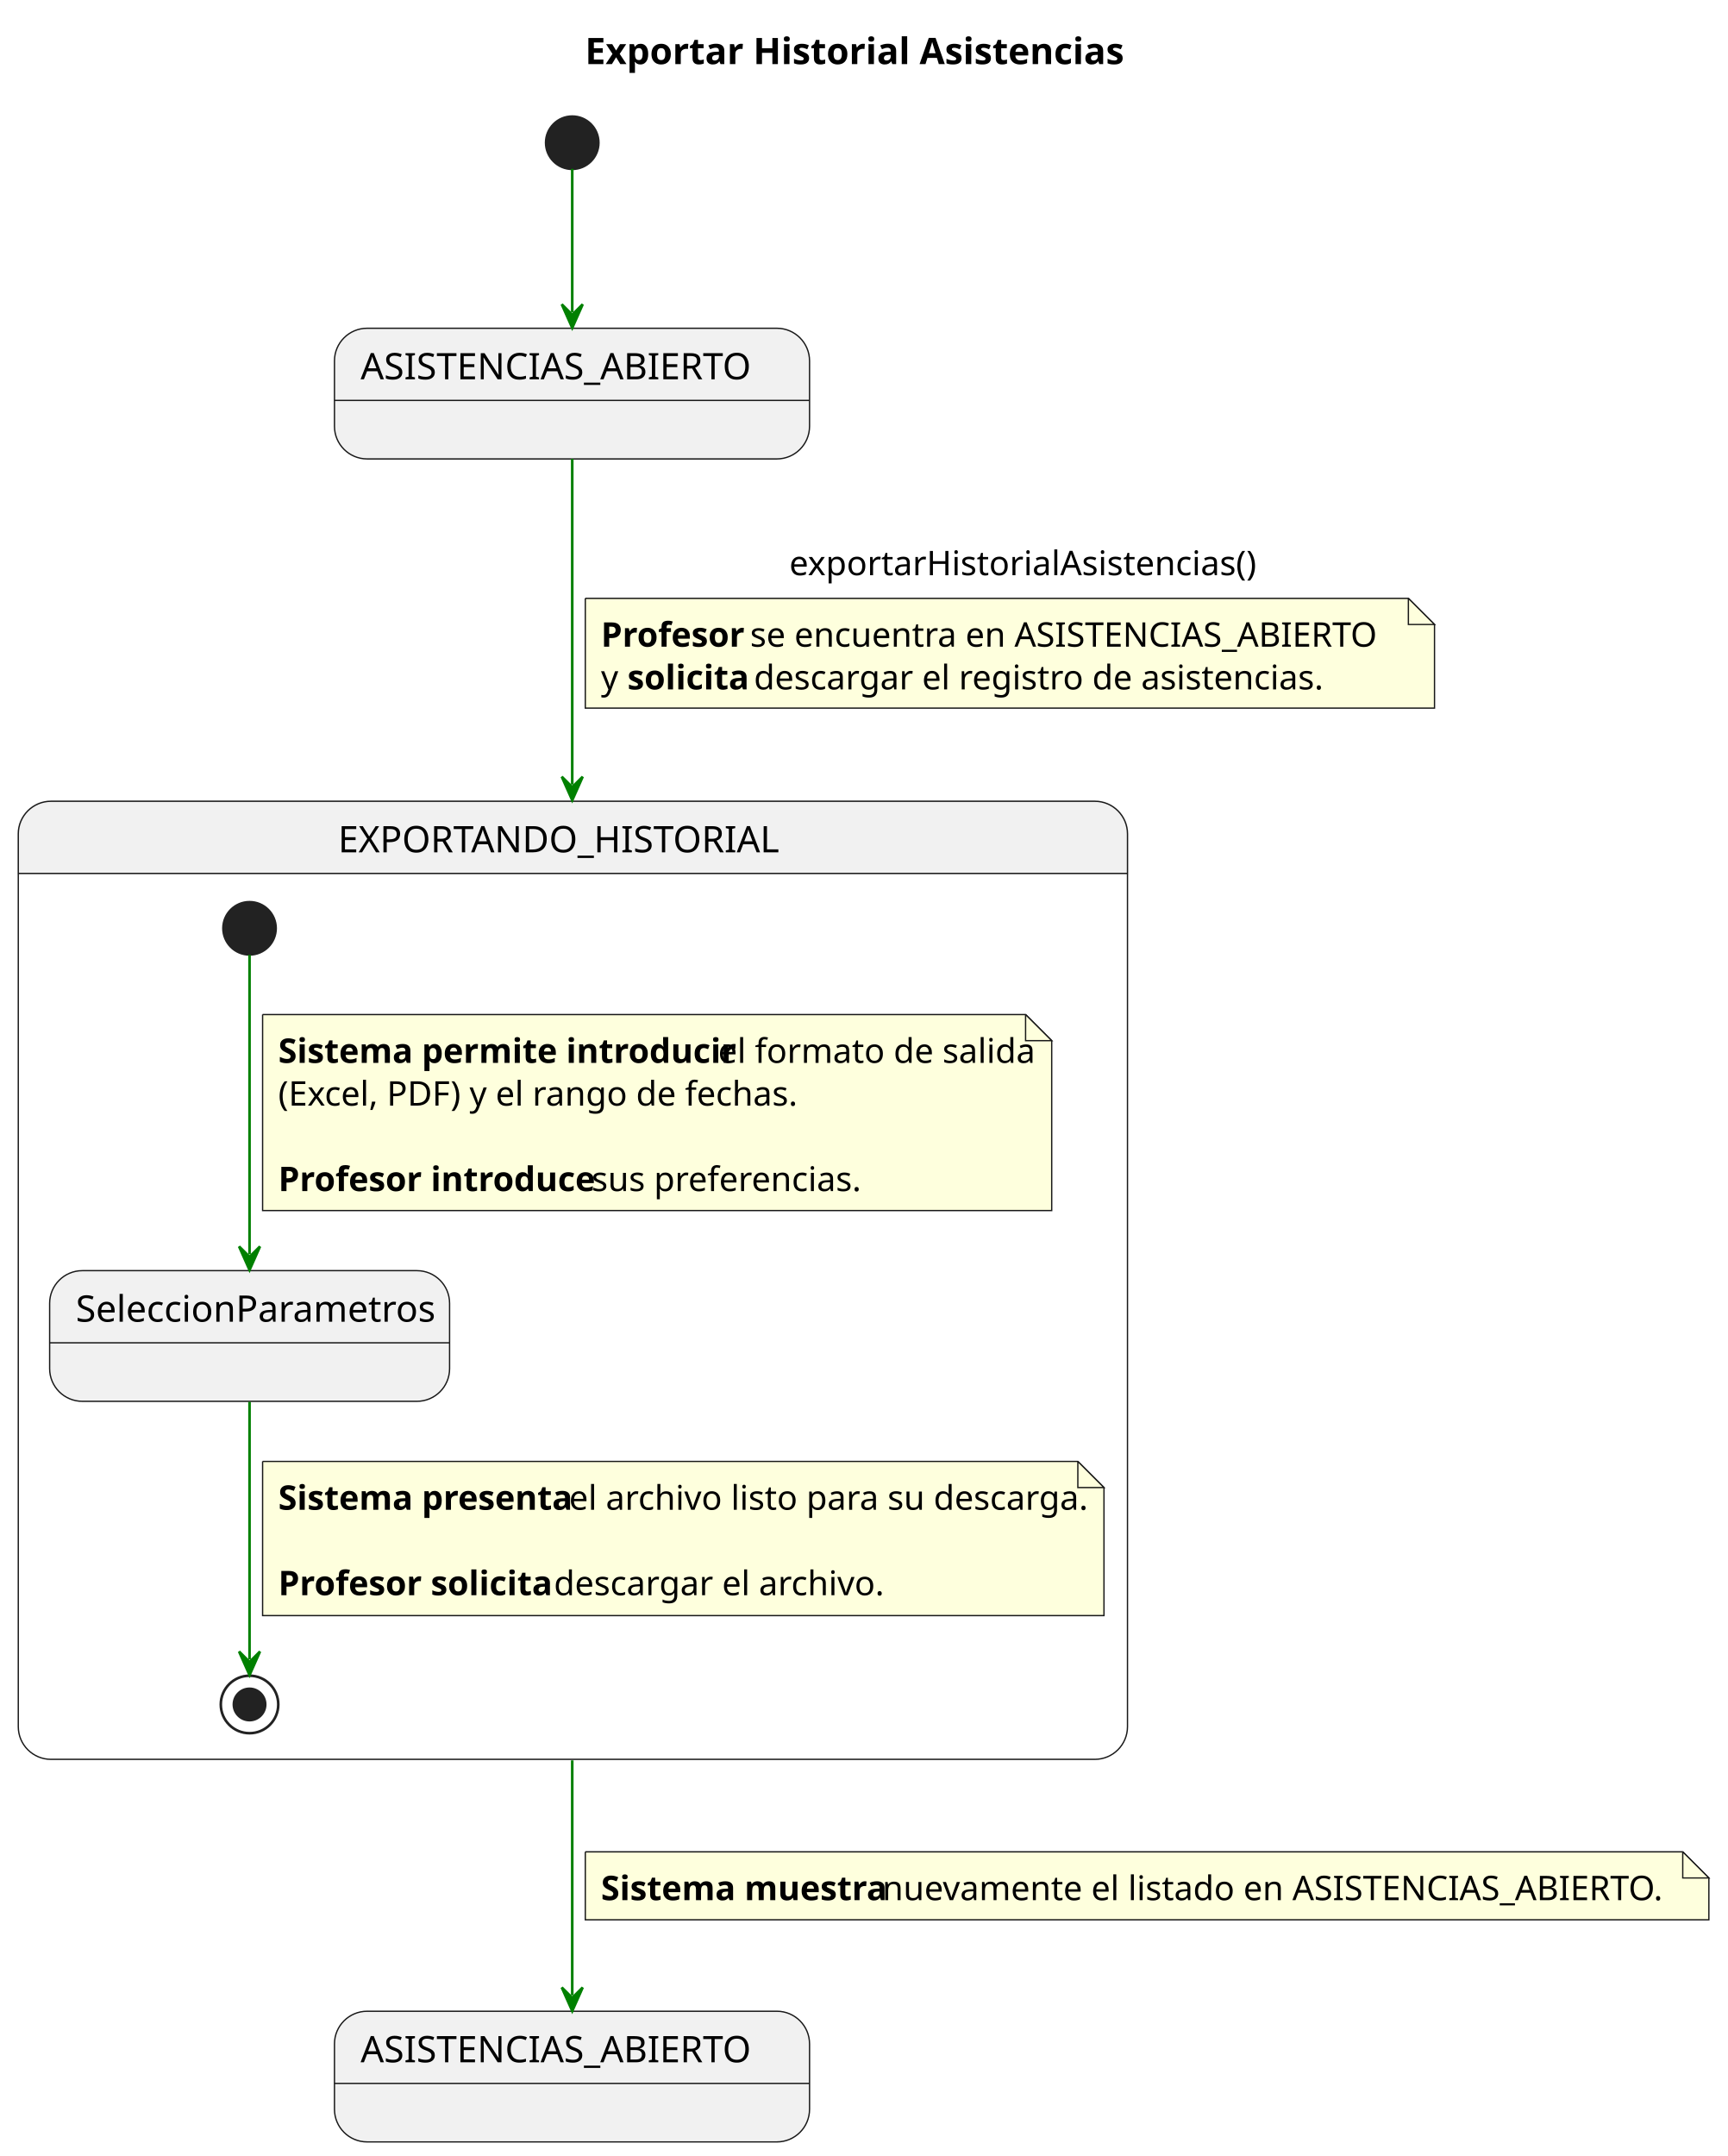
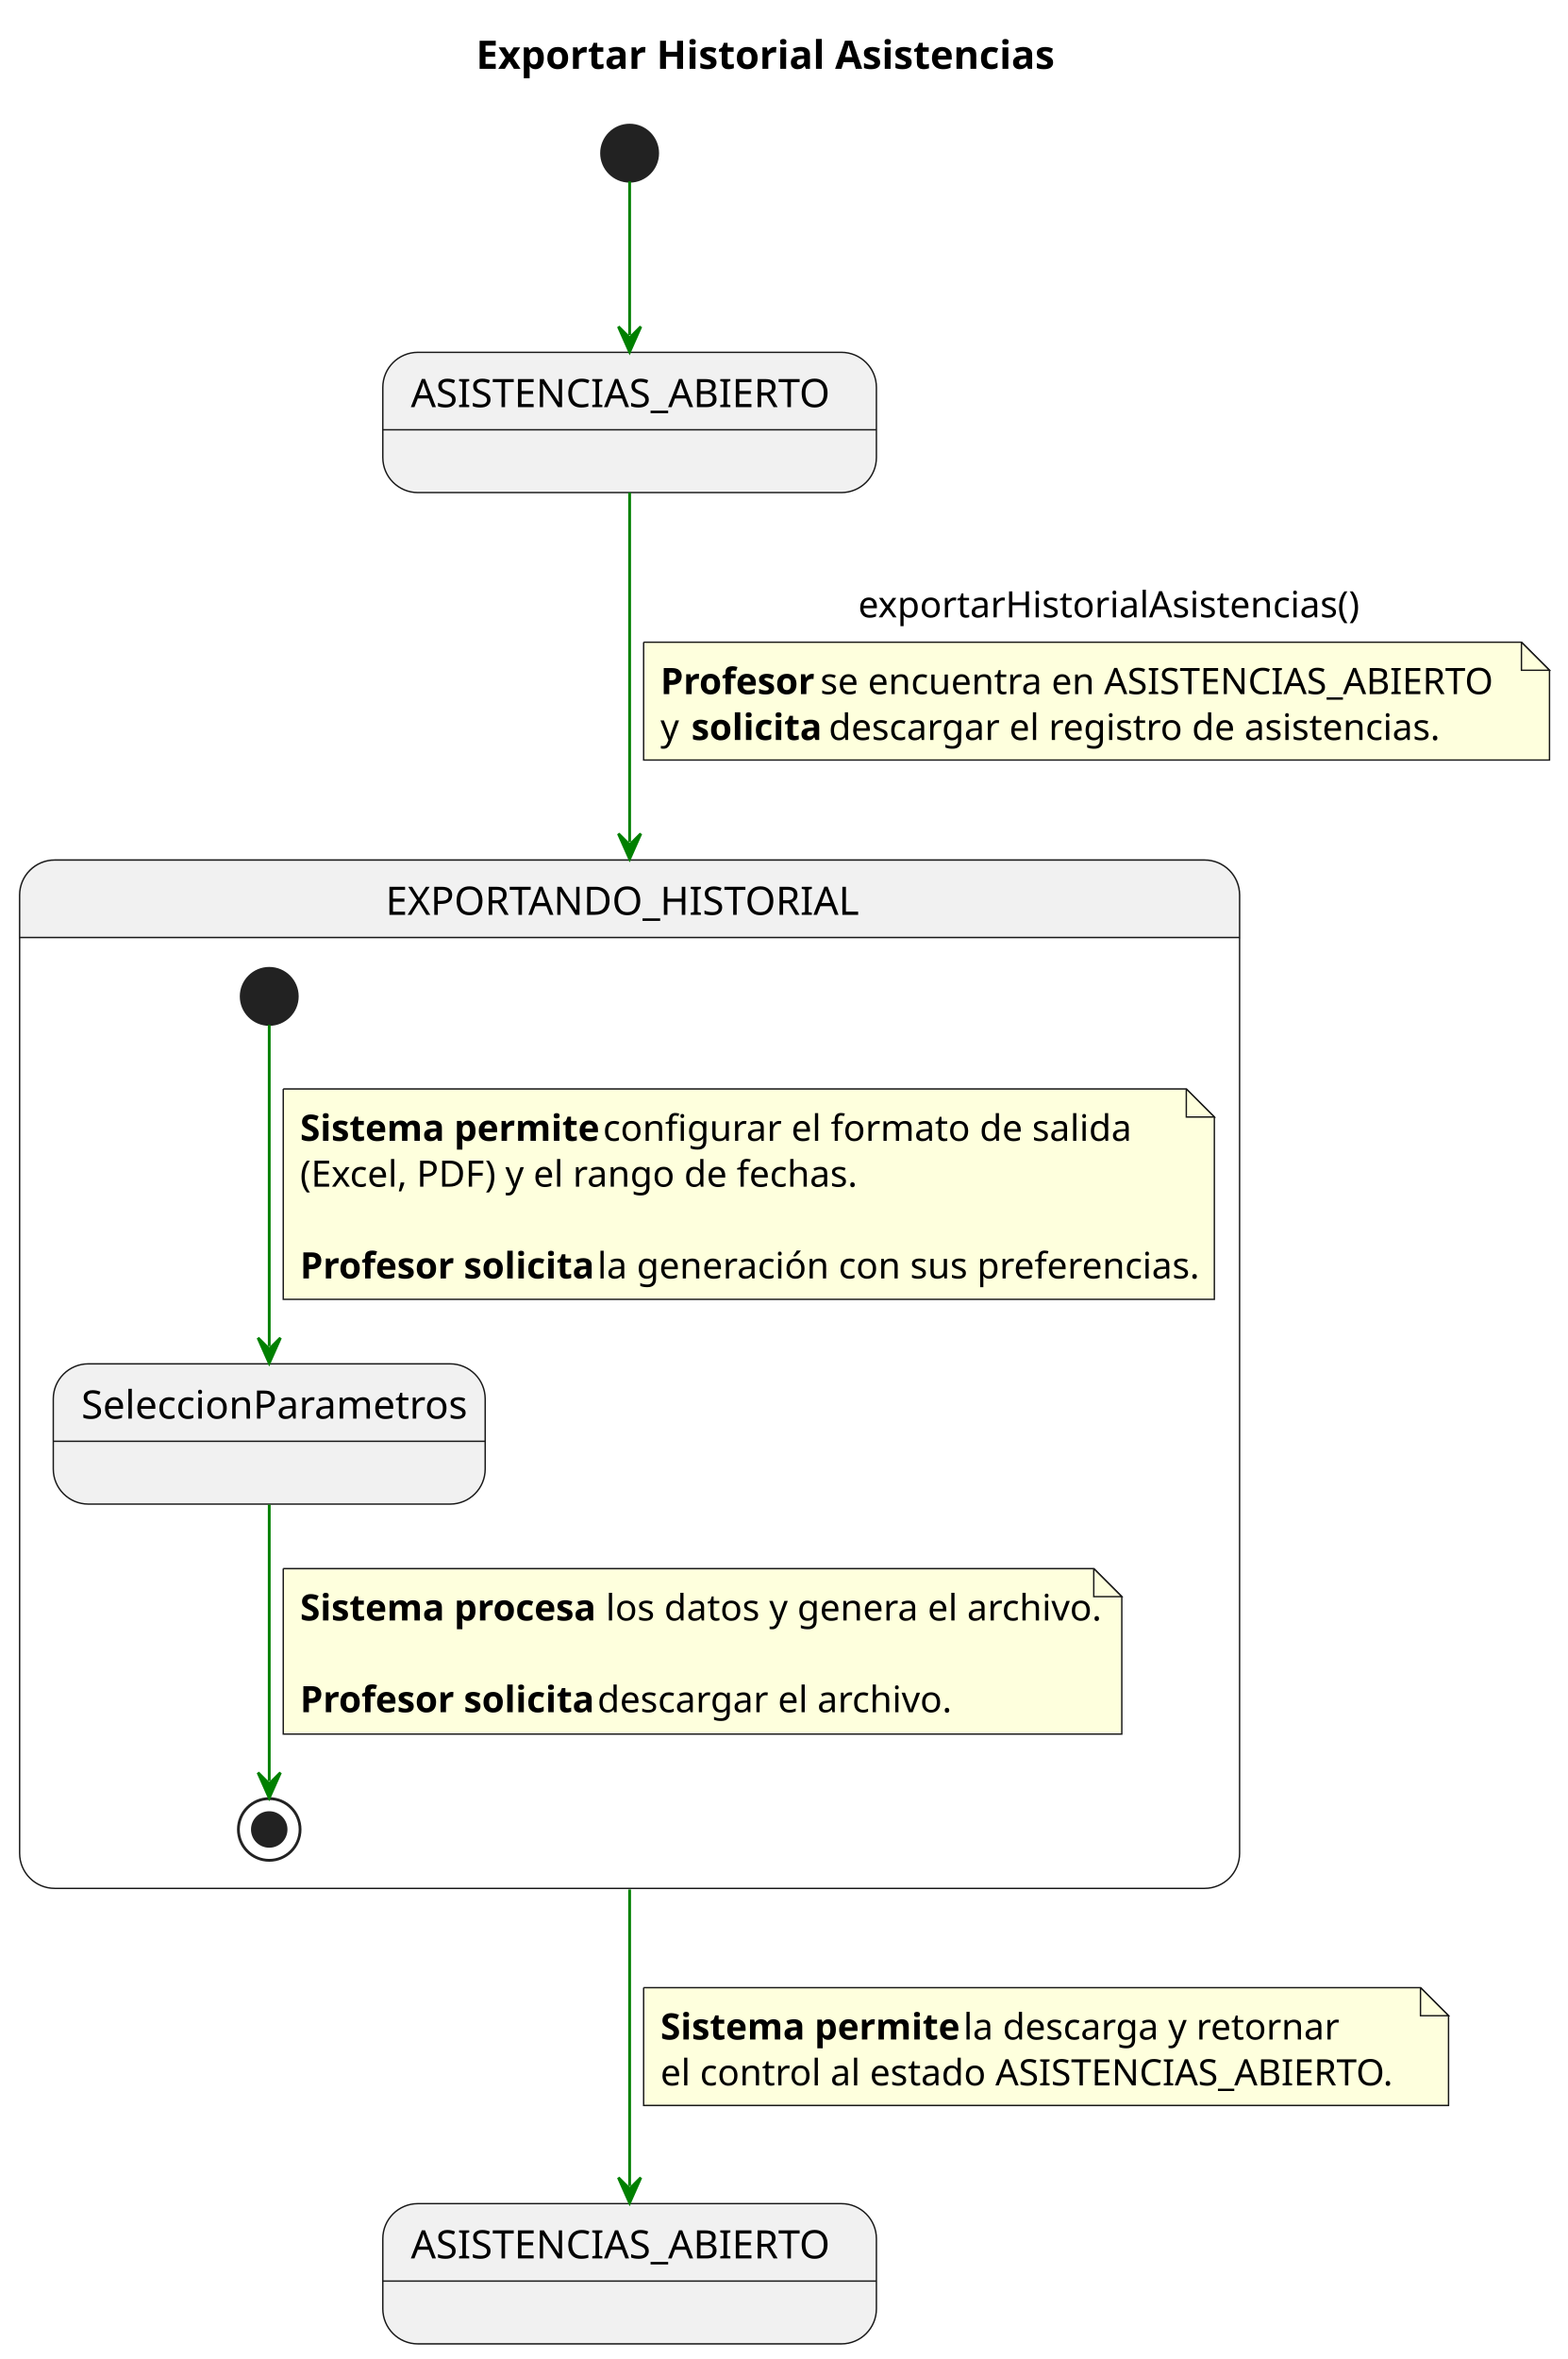
- <svg xmlns="http://www.w3.org/2000/svg" contentStyleType="text/css" data-diagram-type="STATE" height="825px" preserveAspectRatio="none" style="width:661px;height:825px;background:#FFFFFF;" version="1.1" viewBox="0 0 661 825" width="661px" zoomAndPan="magnify">
+ <svg xmlns="http://www.w3.org/2000/svg" contentStyleType="text/css" height="841px" preserveAspectRatio="none" style="width:559px;height:841px;background:#FFFFFF;" version="1.1" viewBox="0 0 559 841" width="559px" zoomAndPan="magnify">
  <defs />
  <g>
-     <text fill="#000000" font-family="sans-serif" font-size="14" font-weight="bold" lengthAdjust="spacing" textLength="199.185" x="223.907" y="24.533">Exportar Historial Asistencias</text>
+     <text fill="#000000" font-family="sans-serif" font-size="14" font-weight="bold" lengthAdjust="spacing" textLength="206" x="169.75" y="24.533">Exportar Historial Asistencias</text>
    <g id="ASISTENCIAS_ABIERTO_INICIAL">
-       <rect fill="#F1F1F1" height="50" rx="12.5" ry="12.5" style="stroke:#181818;stroke-width:0.5;" width="181.82" x="128" y="125.609" />
-       <line style="stroke:#181818;stroke-width:0.5;" x1="128" x2="309.82" y1="153.219" y2="153.219" />
-       <text fill="#000000" font-family="sans-serif" font-size="14" lengthAdjust="spacing" textLength="161.82" x="138" y="145.143">ASISTENCIAS_ABIERTO</text>
+       <rect fill="#F1F1F1" height="50" rx="12.5" ry="12.5" style="stroke:#181818;stroke-width:0.5;" width="176" x="136.5" y="125.609" />
+       <line style="stroke:#181818;stroke-width:0.5;" x1="136.5" x2="312.5" y1="153.219" y2="153.219" />
+       <text fill="#000000" font-family="sans-serif" font-size="14" lengthAdjust="spacing" textLength="156" x="146.5" y="145.143">ASISTENCIAS_ABIERTO</text>
    </g>
-     <path d="M19.5,306.609 L419,306.609 A12.5,12.5 0 0 1 431.5,319.109 L431.5,334.219 L7,334.219 L7,319.109 A12.5,12.5 0 0 1 19.5,306.609" fill="#F1F1F1" style="stroke:#F1F1F1;stroke-width:1;" />
-     <rect fill="none" height="366.609" rx="12.5" ry="12.5" style="stroke:#181818;stroke-width:0.5;" width="424.5" x="7" y="306.609" />
-     <line style="stroke:#181818;stroke-width:0.5;" x1="7" x2="431.5" y1="334.219" y2="334.219" />
-     <text fill="#000000" font-family="sans-serif" font-size="14" lengthAdjust="spacing" textLength="179.703" x="129.398" y="326.143">EXPORTANDO_HISTORIAL</text>
+     <path d="M19.5,306.609 L429.5,306.609 A12.5,12.5 0 0 1 442,319.109 L442,334.219 L7,334.219 L7,319.109 A12.5,12.5 0 0 1 19.5,306.609 " fill="#F1F1F1" style="stroke:#F1F1F1;stroke-width:1.0;" />
+     <rect fill="none" height="366.609" rx="12.5" ry="12.5" style="stroke:#181818;stroke-width:0.5;" width="435" x="7" y="306.609" />
+     <line style="stroke:#181818;stroke-width:0.5;" x1="7" x2="442" y1="334.219" y2="334.219" />
+     <text fill="#000000" font-family="sans-serif" font-size="14" lengthAdjust="spacing" textLength="174" x="137.5" y="326.143">EXPORTANDO_HISTORIAL</text>
    <g id="PROCESO_EXPORTACION_COMP.SeleccionParametros">
-       <rect fill="#F1F1F1" height="50" rx="12.5" ry="12.5" style="stroke:#181818;stroke-width:0.5;" width="153.061" x="19" y="486.219" />
-       <line style="stroke:#181818;stroke-width:0.5;" x1="19" x2="172.061" y1="513.828" y2="513.828" />
-       <text fill="#000000" font-family="sans-serif" font-size="14" lengthAdjust="spacing" textLength="133.061" x="29" y="505.752">SeleccionParametros</text>
+       <rect fill="#F1F1F1" height="50" rx="12.5" ry="12.5" style="stroke:#181818;stroke-width:0.5;" width="154" x="19" y="486.219" />
+       <line style="stroke:#181818;stroke-width:0.5;" x1="19" x2="173" y1="513.828" y2="513.828" />
+       <text fill="#000000" font-family="sans-serif" font-size="14" lengthAdjust="spacing" textLength="134" x="29" y="505.752">SeleccionParametros</text>
    </g>
-     <ellipse cx="95.5" cy="355.219" fill="#222222" rx="10" ry="10" style="stroke:#222222;stroke-width:1;" />
-     <ellipse cx="95.5" cy="652.219" fill="none" rx="11" ry="11" style="stroke:#222222;stroke-width:1;" />
-     <ellipse cx="95.5" cy="652.219" fill="#222222" rx="6" ry="6" style="stroke:#222222;stroke-width:1;" />
-     <g class="link" data-entity-1="*start*PROCESO_EXPORTACION_COMP" data-entity-2="SeleccionParametros" data-source-line="20" data-uid="lnk6" id="link_*start*PROCESO_EXPORTACION_COMP_SeleccionParametros">
-       <path d="M95.5,365.389 C95.5,388.769 95.5,445.179 95.5,479.959" fill="none" id="*start*PROCESO_EXPORTACION_COMP-to-SeleccionParametros" style="stroke:#008000;stroke-width:1;" />
-       <polygon fill="#008000" points="95.5,485.959,99.5,476.959,95.5,480.959,91.5,476.959,95.5,485.959" style="stroke:#008000;stroke-width:1;" />
-       <path d="M100.5,388.219 L100.5,463.219 L402.5,463.219 L402.5,398.219 L392.5,388.219 L100.5,388.219" fill="#FEFFDD" style="stroke:#181818;stroke-width:0.5;" />
-       <path d="M392.5,388.219 L392.5,398.219 L402.5,398.219 L392.5,388.219" fill="#FEFFDD" style="stroke:#181818;stroke-width:0.5;" />
-       <text fill="#000000" font-family="sans-serif" font-size="13" font-weight="bold" lengthAdjust="spacing" textLength="164.709" x="106.5" y="406.714">Sistema permite introducir</text>
-       <text fill="#000000" font-family="sans-serif" font-size="13" lengthAdjust="spacing" textLength="113.452" x="274.821" y="406.714">el formato de salida</text>
-       <text fill="#000000" font-family="sans-serif" font-size="13" lengthAdjust="spacing" textLength="197.971" x="106.5" y="423.065">(Excel, PDF) y el rango de fechas.</text>
-       <text fill="#000000" font-family="sans-serif" font-size="13" lengthAdjust="spacing" textLength="3.612" x="106.5" y="439.417"> </text>
-       <text fill="#000000" font-family="sans-serif" font-size="13" font-weight="bold" lengthAdjust="spacing" textLength="116.295" x="106.5" y="455.769">Profesor introduce</text>
-       <text fill="#000000" font-family="sans-serif" font-size="13" lengthAdjust="spacing" textLength="98.992" x="226.407" y="455.769">sus preferencias.</text>
+     <ellipse cx="96" cy="355.219" fill="#222222" rx="10" ry="10" style="stroke:#222222;stroke-width:1.0;" />
+     <ellipse cx="96" cy="652.219" fill="none" rx="11" ry="11" style="stroke:#222222;stroke-width:1.0;" />
+     <ellipse cx="96" cy="652.219" fill="#222222" rx="6" ry="6" style="stroke:#222222;stroke-width:1.0;" />
+     <g id="link_*start*PROCESO_EXPORTACION_COMP_SeleccionParametros">
+       <path d="M96,365.389 C96,388.769 96,445.179 96,479.959 " fill="none" id="*start*PROCESO_EXPORTACION_COMP-to-SeleccionParametros" style="stroke:#008000;stroke-width:1.0;" />
+       <polygon fill="#008000" points="96,485.959,100,476.959,96,480.959,92,476.959,96,485.959" style="stroke:#008000;stroke-width:1.0;" />
+       <path d="M101,388.219 L101,463.219 L433,463.219 L433,398.219 L423,388.219 L101,388.219 " fill="#FEFFDD" style="stroke:#181818;stroke-width:0.5;" />
+       <path d="M423,388.219 L423,398.219 L433,398.219 L423,388.219 " fill="#FEFFDD" style="stroke:#181818;stroke-width:0.5;" />
+       <text fill="#000000" font-family="sans-serif" font-size="13" font-weight="bold" lengthAdjust="spacing" textLength="104" x="107" y="406.714">Sistema permite</text>
+       <text fill="#000000" font-family="sans-serif" font-size="13" lengthAdjust="spacing" textLength="173" x="215" y="406.714">configurar el formato de salida</text>
+       <text fill="#000000" font-family="sans-serif" font-size="13" lengthAdjust="spacing" textLength="200" x="107" y="423.065">(Excel, PDF) y el rango de fechas.</text>
+       <text fill="#000000" font-family="sans-serif" font-size="13" lengthAdjust="spacing" textLength="4" x="107" y="439.417"> </text>
+       <text fill="#000000" font-family="sans-serif" font-size="13" font-weight="bold" lengthAdjust="spacing" textLength="102" x="107" y="455.769">Profesor solicita</text>
+       <text fill="#000000" font-family="sans-serif" font-size="13" lengthAdjust="spacing" textLength="205" x="213" y="455.769">la generación con sus preferencias.</text>
    </g>
-     <g class="link" data-entity-1="SeleccionParametros" data-entity-2="*end*PROCESO_EXPORTACION_COMP" data-source-line="28" data-uid="lnk8" id="link_SeleccionParametros_*end*PROCESO_EXPORTACION_COMP">
-       <path d="M95.5,536.429 C95.5,567.229 95.5,613.059 95.5,634.959" fill="none" id="SeleccionParametros-to-*end*PROCESO_EXPORTACION_COMP" style="stroke:#008000;stroke-width:1;" />
-       <polygon fill="#008000" points="95.5,640.959,99.5,631.959,95.5,635.959,91.5,631.959,95.5,640.959" style="stroke:#008000;stroke-width:1;" />
-       <path d="M100.5,559.219 L100.5,618.219 L422.5,618.219 L422.5,569.219 L412.5,559.219 L100.5,559.219" fill="#FEFFDD" style="stroke:#181818;stroke-width:0.5;" />
-       <path d="M412.5,559.219 L412.5,569.219 L422.5,569.219 L412.5,559.219" fill="#FEFFDD" style="stroke:#181818;stroke-width:0.5;" />
-       <text fill="#000000" font-family="sans-serif" font-size="13" font-weight="bold" lengthAdjust="spacing" textLength="107.663" x="106.5" y="577.714">Sistema presenta</text>
-       <text fill="#000000" font-family="sans-serif" font-size="13" lengthAdjust="spacing" textLength="190.042" x="217.774" y="577.714">el archivo listo para su descarga.</text>
-       <text fill="#000000" font-family="sans-serif" font-size="13" lengthAdjust="spacing" textLength="3.612" x="106.5" y="594.065"> </text>
-       <text fill="#000000" font-family="sans-serif" font-size="13" font-weight="bold" lengthAdjust="spacing" textLength="101.867" x="106.5" y="610.417">Profesor solicita</text>
-       <text fill="#000000" font-family="sans-serif" font-size="13" lengthAdjust="spacing" textLength="120.669" x="211.979" y="610.417">descargar el archivo.</text>
+     <g id="link_SeleccionParametros_*end*PROCESO_EXPORTACION_COMP">
+       <path d="M96,536.429 C96,567.229 96,613.059 96,634.959 " fill="none" id="SeleccionParametros-to-*end*PROCESO_EXPORTACION_COMP" style="stroke:#008000;stroke-width:1.0;" />
+       <polygon fill="#008000" points="96,640.959,100,631.959,96,635.959,92,631.959,96,640.959" style="stroke:#008000;stroke-width:1.0;" />
+       <path d="M101,559.219 L101,618.219 L400,618.219 L400,569.219 L390,559.219 L101,559.219 " fill="#FEFFDD" style="stroke:#181818;stroke-width:0.5;" />
+       <path d="M390,559.219 L390,569.219 L400,569.219 L390,559.219 " fill="#FEFFDD" style="stroke:#181818;stroke-width:0.5;" />
+       <text fill="#000000" font-family="sans-serif" font-size="13" font-weight="bold" lengthAdjust="spacing" textLength="105" x="107" y="577.714">Sistema procesa</text>
+       <text fill="#000000" font-family="sans-serif" font-size="13" lengthAdjust="spacing" textLength="169" x="216" y="577.714">los datos y genera el archivo.</text>
+       <text fill="#000000" font-family="sans-serif" font-size="13" lengthAdjust="spacing" textLength="4" x="107" y="594.065"> </text>
+       <text fill="#000000" font-family="sans-serif" font-size="13" font-weight="bold" lengthAdjust="spacing" textLength="102" x="107" y="610.417">Profesor solicita</text>
+       <text fill="#000000" font-family="sans-serif" font-size="13" lengthAdjust="spacing" textLength="119" x="213" y="610.417">descargar el archivo.</text>
    </g>
    <g id="ASISTENCIAS_ABIERTO_FINAL">
-       <rect fill="#F1F1F1" height="50" rx="12.5" ry="12.5" style="stroke:#181818;stroke-width:0.5;" width="181.82" x="128" y="769.609" />
-       <line style="stroke:#181818;stroke-width:0.5;" x1="128" x2="309.82" y1="797.219" y2="797.219" />
-       <text fill="#000000" font-family="sans-serif" font-size="14" lengthAdjust="spacing" textLength="161.82" x="138" y="789.143">ASISTENCIAS_ABIERTO</text>
+       <rect fill="#F1F1F1" height="50" rx="12.5" ry="12.5" style="stroke:#181818;stroke-width:0.5;" width="176" x="136.5" y="785.609" />
+       <line style="stroke:#181818;stroke-width:0.5;" x1="136.5" x2="312.5" y1="813.219" y2="813.219" />
+       <text fill="#000000" font-family="sans-serif" font-size="14" lengthAdjust="spacing" textLength="156" x="146.5" y="805.143">ASISTENCIAS_ABIERTO</text>
    </g>
-     <ellipse cx="219" cy="54.609" fill="#222222" rx="10" ry="10" style="stroke:#222222;stroke-width:1;" />
-     <g class="link" data-entity-1="*start*" data-entity-2="ASISTENCIAS_ABIERTO_INICIAL" data-source-line="8" data-uid="lnk3" id="link_*start*_ASISTENCIAS_ABIERTO_INICIAL">
-       <path d="M219,64.619 C219,78.499 219,99.579 219,119.449" fill="none" id="*start*-to-ASISTENCIAS_ABIERTO_INICIAL" style="stroke:#008000;stroke-width:1;" />
-       <polygon fill="#008000" points="219,125.449,223,116.449,219,120.449,215,116.449,219,125.449" style="stroke:#008000;stroke-width:1;" />
+     <ellipse cx="224.5" cy="54.609" fill="#222222" rx="10" ry="10" style="stroke:#222222;stroke-width:1.0;" />
+     <g id="link_*start*_ASISTENCIAS_ABIERTO_INICIAL">
+       <path d="M224.5,64.619 C224.5,78.499 224.5,99.579 224.5,119.449 " fill="none" id="*start*-to-ASISTENCIAS_ABIERTO_INICIAL" style="stroke:#008000;stroke-width:1.0;" />
+       <polygon fill="#008000" points="224.5,125.449,228.5,116.449,224.5,120.449,220.5,116.449,224.5,125.449" style="stroke:#008000;stroke-width:1.0;" />
    </g>
-     <g class="link" data-entity-1="ASISTENCIAS_ABIERTO_INICIAL" data-entity-2="PROCESO_EXPORTACION_COMP" data-source-line="10" data-uid="lnk4" id="link_ASISTENCIAS_ABIERTO_INICIAL_PROCESO_EXPORTACION_COMP">
-       <path d="M219,175.609 C219,204.069 219,248.239 219,300.209" fill="none" id="ASISTENCIAS_ABIERTO_INICIAL-to-PROCESO_EXPORTACION_COMP" style="stroke:#008000;stroke-width:1;" />
-       <polygon fill="#008000" points="219,306.209,223,297.209,219,301.209,215,297.209,219,306.209" style="stroke:#008000;stroke-width:1;" />
-       <text fill="#000000" font-family="sans-serif" font-size="13" lengthAdjust="spacing" textLength="169.051" x="302.065" y="220.105">exportarHistorialAsistencias()</text>
-       <path d="M224,228.961 L224,270.961 L549,270.961 L549,238.961 L539,228.961 L224,228.961" fill="#FEFFDD" style="stroke:#181818;stroke-width:0.5;" />
-       <path d="M539,228.961 L539,238.961 L549,238.961 L539,228.961" fill="#FEFFDD" style="stroke:#181818;stroke-width:0.5;" />
-       <text fill="#000000" font-family="sans-serif" font-size="13" font-weight="bold" lengthAdjust="spacing" textLength="53.46" x="230" y="247.456">Profesor</text>
-       <text fill="#000000" font-family="sans-serif" font-size="13" lengthAdjust="spacing" textLength="247.108" x="287.072" y="247.456">se encuentra en ASISTENCIAS_ABIERTO</text>
-       <text fill="#000000" font-family="sans-serif" font-size="13" lengthAdjust="spacing" textLength="6.5" x="230" y="263.808">y</text>
-       <text fill="#000000" font-family="sans-serif" font-size="13" font-weight="bold" lengthAdjust="spacing" textLength="44.795" x="240.112" y="263.808">solicita</text>
-       <text fill="#000000" font-family="sans-serif" font-size="13" lengthAdjust="spacing" textLength="208.102" x="288.519" y="263.808">descargar el registro de asistencias.</text>
+     <g id="link_ASISTENCIAS_ABIERTO_INICIAL_PROCESO_EXPORTACION_COMP">
+       <path d="M224.5,175.609 C224.5,204.069 224.5,248.239 224.5,300.209 " fill="none" id="ASISTENCIAS_ABIERTO_INICIAL-to-PROCESO_EXPORTACION_COMP" style="stroke:#008000;stroke-width:1.0;" />
+       <polygon fill="#008000" points="224.5,306.209,228.5,297.209,224.5,301.209,220.5,297.209,224.5,306.209" style="stroke:#008000;stroke-width:1.0;" />
+       <text fill="#000000" font-family="sans-serif" font-size="13" lengthAdjust="spacing" textLength="170" x="306" y="220.105">exportarHistorialAsistencias()</text>
+       <path d="M229.5,228.961 L229.5,270.961 L552.5,270.961 L552.5,238.961 L542.5,228.961 L229.5,228.961 " fill="#FEFFDD" style="stroke:#181818;stroke-width:0.5;" />
+       <path d="M542.5,228.961 L542.5,238.961 L552.5,238.961 L542.5,228.961 " fill="#FEFFDD" style="stroke:#181818;stroke-width:0.5;" />
+       <text fill="#000000" font-family="sans-serif" font-size="13" font-weight="bold" lengthAdjust="spacing" textLength="53" x="235.5" y="247.456">Profesor</text>
+       <text fill="#000000" font-family="sans-serif" font-size="13" lengthAdjust="spacing" textLength="245" x="292.5" y="247.456">se encuentra en ASISTENCIAS_ABIERTO</text>
+       <text fill="#000000" font-family="sans-serif" font-size="13" lengthAdjust="spacing" textLength="7" x="235.5" y="263.808">y</text>
+       <text fill="#000000" font-family="sans-serif" font-size="13" font-weight="bold" lengthAdjust="spacing" textLength="45" x="246.5" y="263.808">solicita</text>
+       <text fill="#000000" font-family="sans-serif" font-size="13" lengthAdjust="spacing" textLength="210" x="295.5" y="263.808">descargar el registro de asistencias.</text>
    </g>
-     <g class="link" data-entity-1="PROCESO_EXPORTACION_COMP" data-entity-2="ASISTENCIAS_ABIERTO_FINAL" data-source-line="36" data-uid="lnk9" id="link_PROCESO_EXPORTACION_COMP_ASISTENCIAS_ABIERTO_FINAL">
-       <path d="M219,673.619 C219,711.799 219,741.199 219,763.509" fill="none" id="PROCESO_EXPORTACION_COMP-to-ASISTENCIAS_ABIERTO_FINAL" style="stroke:#008000;stroke-width:1;" />
-       <polygon fill="#008000" points="219,769.509,223,760.509,219,764.509,215,760.509,219,769.509" style="stroke:#008000;stroke-width:1;" />
-       <path d="M224,708.609 L224,734.609 L654,734.609 L654,718.609 L644,708.609 L224,708.609" fill="#FEFFDD" style="stroke:#181818;stroke-width:0.5;" />
-       <path d="M644,708.609 L644,718.609 L654,718.609 L644,708.609" fill="#FEFFDD" style="stroke:#181818;stroke-width:0.5;" />
-       <text fill="#000000" font-family="sans-serif" font-size="13" font-weight="bold" lengthAdjust="spacing" textLength="104.051" x="230" y="727.105">Sistema muestra</text>
-       <text fill="#000000" font-family="sans-serif" font-size="13" lengthAdjust="spacing" textLength="302.028" x="337.663" y="727.105">nuevamente el listado en ASISTENCIAS_ABIERTO.</text>
+     <g id="link_PROCESO_EXPORTACION_COMP_ASISTENCIAS_ABIERTO_FINAL">
+       <path d="M224.5,673.609 C224.5,718.089 224.5,754.099 224.5,779.339 " fill="none" id="PROCESO_EXPORTACION_COMP-to-ASISTENCIAS_ABIERTO_FINAL" style="stroke:#008000;stroke-width:1.0;" />
+       <polygon fill="#008000" points="224.5,785.339,228.5,776.339,224.5,780.339,220.5,776.339,224.5,785.339" style="stroke:#008000;stroke-width:1.0;" />
+       <path d="M229.5,708.609 L229.5,750.609 L516.5,750.609 L516.5,718.609 L506.5,708.609 L229.5,708.609 " fill="#FEFFDD" style="stroke:#181818;stroke-width:0.5;" />
+       <path d="M506.5,708.609 L506.5,718.609 L516.5,718.609 L506.5,708.609 " fill="#FEFFDD" style="stroke:#181818;stroke-width:0.5;" />
+       <text fill="#000000" font-family="sans-serif" font-size="13" font-weight="bold" lengthAdjust="spacing" textLength="104" x="235.5" y="727.105">Sistema permite</text>
+       <text fill="#000000" font-family="sans-serif" font-size="13" lengthAdjust="spacing" textLength="126" x="343.5" y="727.105">la descarga y retornar</text>
+       <text fill="#000000" font-family="sans-serif" font-size="13" lengthAdjust="spacing" textLength="266" x="235.5" y="743.456">el control al estado ASISTENCIAS_ABIERTO.</text>
    </g>
  </g>
</svg>
